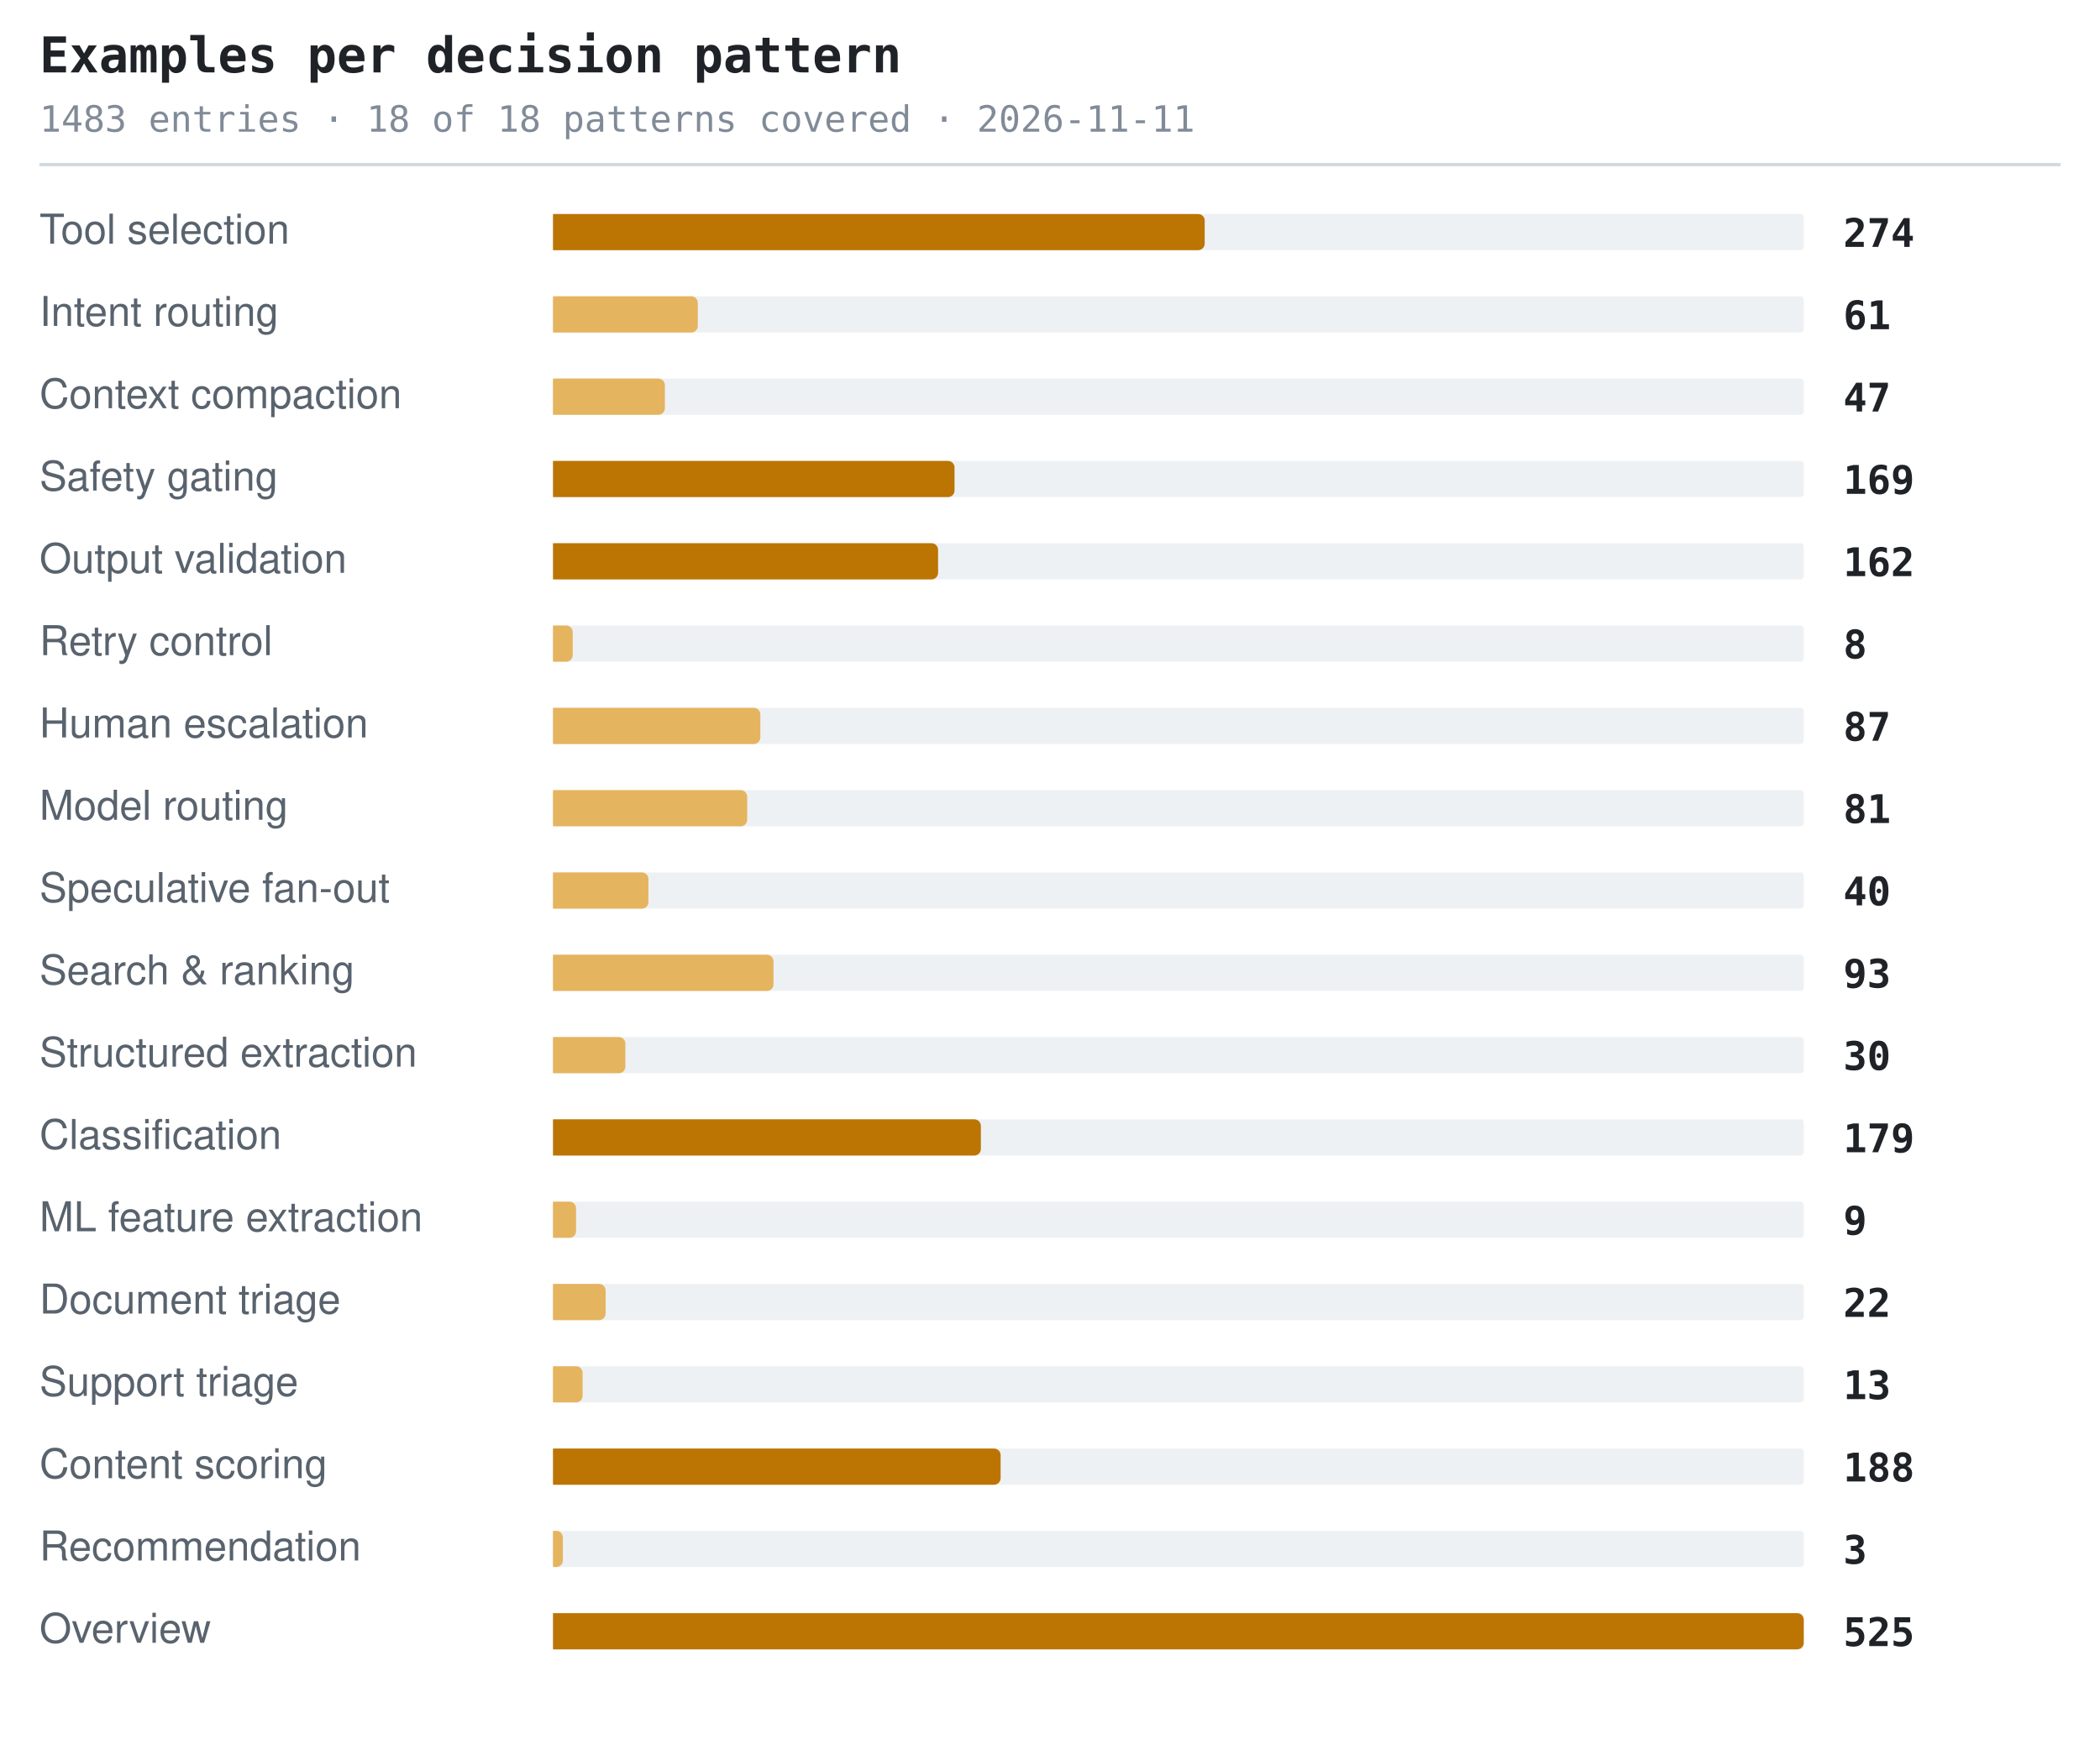
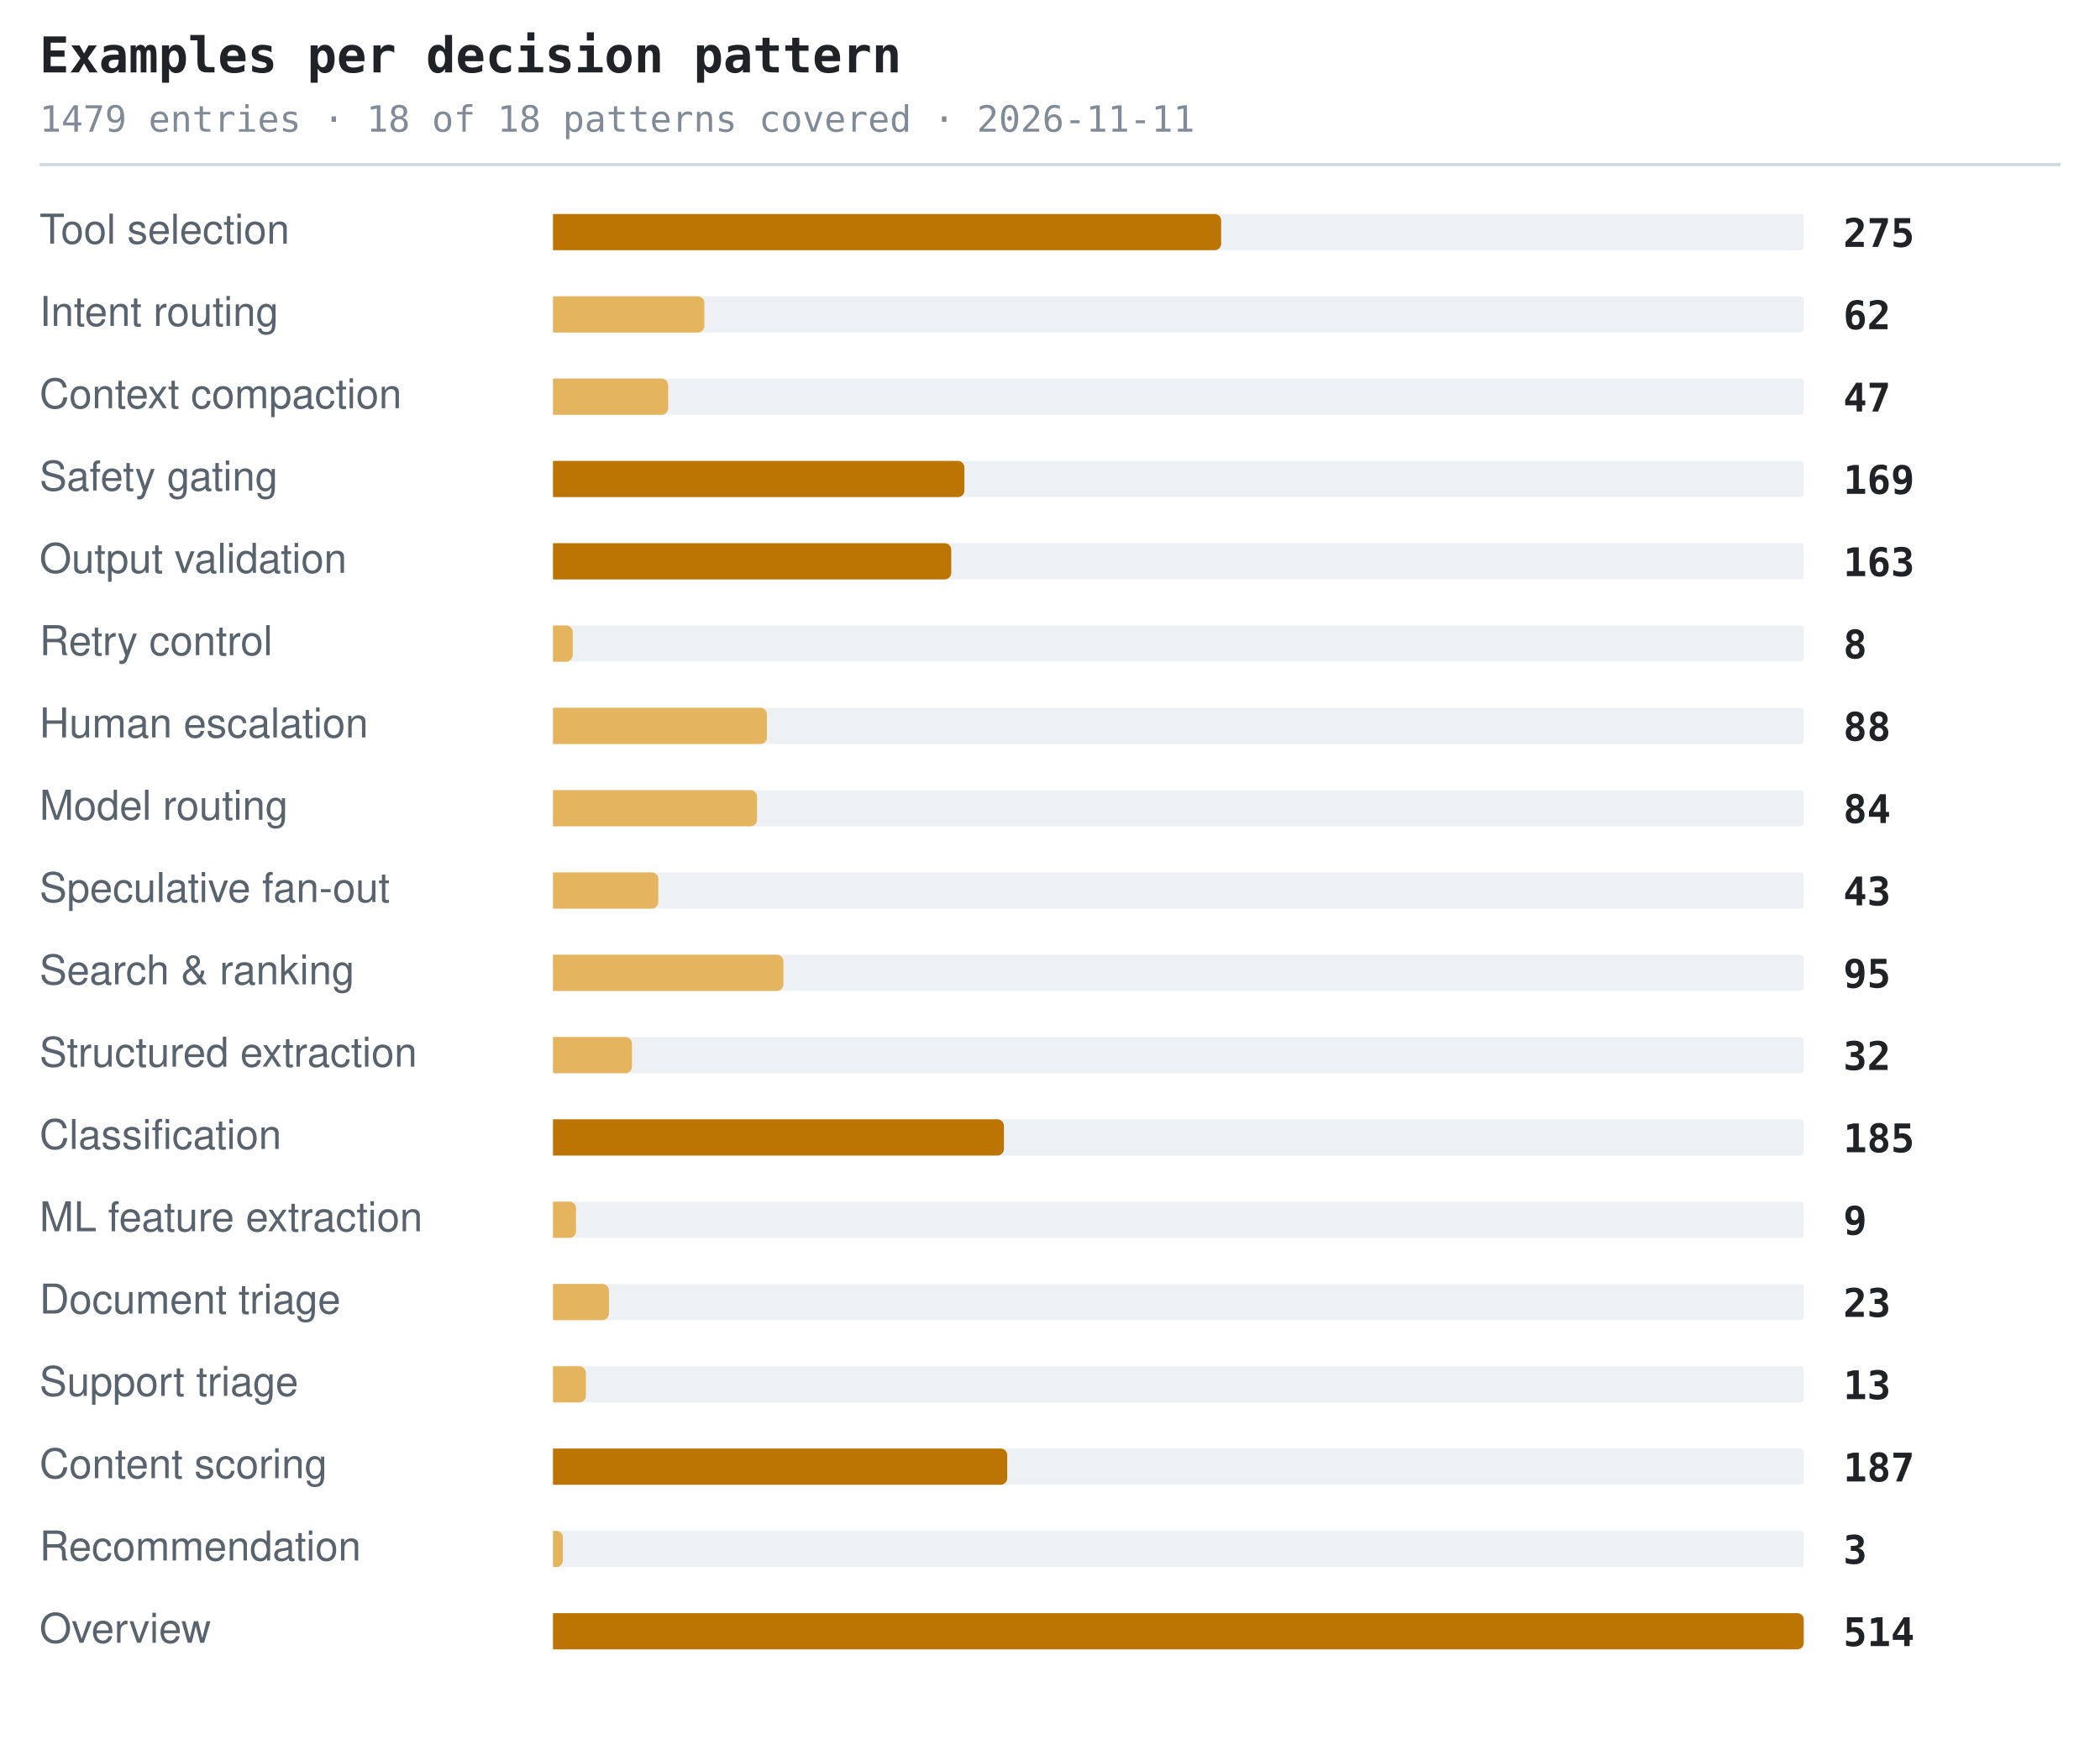
<svg xmlns="http://www.w3.org/2000/svg" width="638" height="530" viewBox="0 0 638 530" role="img" aria-label="Examples per decision pattern">
  <style>.t{font:600 15px ui-monospace,SFMono-Regular,'SF Mono',Menlo,Consolas,monospace;fill:#1f2328}.s{font:11px ui-monospace,SFMono-Regular,'SF Mono',Menlo,Consolas,monospace;fill:#818b98}.l{font:12.5px -apple-system,BlinkMacSystemFont,'Segoe UI',Helvetica,Arial,sans-serif;fill:#59636e}.n{font:600 12px ui-monospace,SFMono-Regular,'SF Mono',Menlo,Consolas,monospace;fill:#1f2328}.g{font:italic 11px -apple-system,BlinkMacSystemFont,'Segoe UI',Helvetica,Arial,sans-serif;fill:#818b98}</style>
  <text x="12" y="22" class="t">Examples per decision pattern</text>
-   <text x="12" y="40" class="s">1483 entries · 18 of 18 patterns covered · 2026-11-11</text>
+   <text x="12" y="40" class="s">1479 entries · 18 of 18 patterns covered · 2026-11-11</text>
  <line x1="12" y1="50" x2="626" y2="50" stroke="#d1d9e0" stroke-width="1" />
  <text x="12" y="74" class="l">Tool selection</text>
  <rect x="168" y="65" width="380" height="11" rx="1" fill="#eef1f4" />
-   <path d="M168 65h196a2 2 0 0 1 2 2v7a2 2 0 0 1-2 2h-196z" fill="#bc7503" />
-   <text x="560" y="75" class="n">274</text>
+   <path d="M168 65h201a2 2 0 0 1 2 2v7a2 2 0 0 1-2 2h-201z" fill="#bc7503" />
+   <text x="560" y="75" class="n">275</text>
  <text x="12" y="99" class="l">Intent routing</text>
  <rect x="168" y="90" width="380" height="11" rx="1" fill="#eef1f4" />
-   <path d="M168 90h42a2 2 0 0 1 2 2v7a2 2 0 0 1-2 2h-42z" fill="#e5b45f" />
-   <text x="560" y="100" class="n">61</text>
+   <path d="M168 90h44a2 2 0 0 1 2 2v7a2 2 0 0 1-2 2h-44z" fill="#e5b45f" />
+   <text x="560" y="100" class="n">62</text>
  <text x="12" y="124" class="l">Context compaction</text>
  <rect x="168" y="115" width="380" height="11" rx="1" fill="#eef1f4" />
-   <path d="M168 115h32a2 2 0 0 1 2 2v7a2 2 0 0 1-2 2h-32z" fill="#e5b45f" />
+   <path d="M168 115h33a2 2 0 0 1 2 2v7a2 2 0 0 1-2 2h-33z" fill="#e5b45f" />
  <text x="560" y="125" class="n">47</text>
  <text x="12" y="149" class="l">Safety gating</text>
  <rect x="168" y="140" width="380" height="11" rx="1" fill="#eef1f4" />
-   <path d="M168 140h120a2 2 0 0 1 2 2v7a2 2 0 0 1-2 2h-120z" fill="#bc7503" />
+   <path d="M168 140h123a2 2 0 0 1 2 2v7a2 2 0 0 1-2 2h-123z" fill="#bc7503" />
  <text x="560" y="150" class="n">169</text>
  <text x="12" y="174" class="l">Output validation</text>
  <rect x="168" y="165" width="380" height="11" rx="1" fill="#eef1f4" />
-   <path d="M168 165h115a2 2 0 0 1 2 2v7a2 2 0 0 1-2 2h-115z" fill="#bc7503" />
-   <text x="560" y="175" class="n">162</text>
+   <path d="M168 165h119a2 2 0 0 1 2 2v7a2 2 0 0 1-2 2h-119z" fill="#bc7503" />
+   <text x="560" y="175" class="n">163</text>
  <text x="12" y="199" class="l">Retry control</text>
  <rect x="168" y="190" width="380" height="11" rx="1" fill="#eef1f4" />
  <path d="M168 190h4a2 2 0 0 1 2 2v7a2 2 0 0 1-2 2h-4z" fill="#e5b45f" />
  <text x="560" y="200" class="n">8</text>
  <text x="12" y="224" class="l">Human escalation</text>
  <rect x="168" y="215" width="380" height="11" rx="1" fill="#eef1f4" />
-   <path d="M168 215h61a2 2 0 0 1 2 2v7a2 2 0 0 1-2 2h-61z" fill="#e5b45f" />
-   <text x="560" y="225" class="n">87</text>
+   <path d="M168 215h63a2 2 0 0 1 2 2v7a2 2 0 0 1-2 2h-63z" fill="#e5b45f" />
+   <text x="560" y="225" class="n">88</text>
  <text x="12" y="249" class="l">Model routing</text>
  <rect x="168" y="240" width="380" height="11" rx="1" fill="#eef1f4" />
-   <path d="M168 240h57a2 2 0 0 1 2 2v7a2 2 0 0 1-2 2h-57z" fill="#e5b45f" />
-   <text x="560" y="250" class="n">81</text>
+   <path d="M168 240h60a2 2 0 0 1 2 2v7a2 2 0 0 1-2 2h-60z" fill="#e5b45f" />
+   <text x="560" y="250" class="n">84</text>
  <text x="12" y="274" class="l">Speculative fan-out</text>
  <rect x="168" y="265" width="380" height="11" rx="1" fill="#eef1f4" />
-   <path d="M168 265h27a2 2 0 0 1 2 2v7a2 2 0 0 1-2 2h-27z" fill="#e5b45f" />
-   <text x="560" y="275" class="n">40</text>
+   <path d="M168 265h30a2 2 0 0 1 2 2v7a2 2 0 0 1-2 2h-30z" fill="#e5b45f" />
+   <text x="560" y="275" class="n">43</text>
  <text x="12" y="299" class="l">Search &amp; ranking</text>
  <rect x="168" y="290" width="380" height="11" rx="1" fill="#eef1f4" />
-   <path d="M168 290h65a2 2 0 0 1 2 2v7a2 2 0 0 1-2 2h-65z" fill="#e5b45f" />
-   <text x="560" y="300" class="n">93</text>
+   <path d="M168 290h68a2 2 0 0 1 2 2v7a2 2 0 0 1-2 2h-68z" fill="#e5b45f" />
+   <text x="560" y="300" class="n">95</text>
  <text x="12" y="324" class="l">Structured extraction</text>
  <rect x="168" y="315" width="380" height="11" rx="1" fill="#eef1f4" />
-   <path d="M168 315h20a2 2 0 0 1 2 2v7a2 2 0 0 1-2 2h-20z" fill="#e5b45f" />
-   <text x="560" y="325" class="n">30</text>
+   <path d="M168 315h22a2 2 0 0 1 2 2v7a2 2 0 0 1-2 2h-22z" fill="#e5b45f" />
+   <text x="560" y="325" class="n">32</text>
  <text x="12" y="349" class="l">Classification</text>
  <rect x="168" y="340" width="380" height="11" rx="1" fill="#eef1f4" />
-   <path d="M168 340h128a2 2 0 0 1 2 2v7a2 2 0 0 1-2 2h-128z" fill="#bc7503" />
-   <text x="560" y="350" class="n">179</text>
+   <path d="M168 340h135a2 2 0 0 1 2 2v7a2 2 0 0 1-2 2h-135z" fill="#bc7503" />
+   <text x="560" y="350" class="n">185</text>
  <text x="12" y="374" class="l">ML feature extraction</text>
  <rect x="168" y="365" width="380" height="11" rx="1" fill="#eef1f4" />
  <path d="M168 365h5a2 2 0 0 1 2 2v7a2 2 0 0 1-2 2h-5z" fill="#e5b45f" />
  <text x="560" y="375" class="n">9</text>
  <text x="12" y="399" class="l">Document triage</text>
  <rect x="168" y="390" width="380" height="11" rx="1" fill="#eef1f4" />
-   <path d="M168 390h14a2 2 0 0 1 2 2v7a2 2 0 0 1-2 2h-14z" fill="#e5b45f" />
-   <text x="560" y="400" class="n">22</text>
+   <path d="M168 390h15a2 2 0 0 1 2 2v7a2 2 0 0 1-2 2h-15z" fill="#e5b45f" />
+   <text x="560" y="400" class="n">23</text>
  <text x="12" y="424" class="l">Support triage</text>
  <rect x="168" y="415" width="380" height="11" rx="1" fill="#eef1f4" />
-   <path d="M168 415h7a2 2 0 0 1 2 2v7a2 2 0 0 1-2 2h-7z" fill="#e5b45f" />
+   <path d="M168 415h8a2 2 0 0 1 2 2v7a2 2 0 0 1-2 2h-8z" fill="#e5b45f" />
  <text x="560" y="425" class="n">13</text>
  <text x="12" y="449" class="l">Content scoring</text>
  <rect x="168" y="440" width="380" height="11" rx="1" fill="#eef1f4" />
-   <path d="M168 440h134a2 2 0 0 1 2 2v7a2 2 0 0 1-2 2h-134z" fill="#bc7503" />
-   <text x="560" y="450" class="n">188</text>
+   <path d="M168 440h136a2 2 0 0 1 2 2v7a2 2 0 0 1-2 2h-136z" fill="#bc7503" />
+   <text x="560" y="450" class="n">187</text>
  <text x="12" y="474" class="l">Recommendation</text>
  <rect x="168" y="465" width="380" height="11" rx="1" fill="#eef1f4" />
  <path d="M168 465h1a2 2 0 0 1 2 2v7a2 2 0 0 1-2 2h-1z" fill="#e5b45f" />
  <text x="560" y="475" class="n">3</text>
  <text x="12" y="499" class="l">Overview</text>
  <rect x="168" y="490" width="380" height="11" rx="1" fill="#eef1f4" />
  <path d="M168 490h378a2 2 0 0 1 2 2v7a2 2 0 0 1-2 2h-378z" fill="#bc7503" />
-   <text x="560" y="500" class="n">525</text>
+   <text x="560" y="500" class="n">514</text>
</svg>
